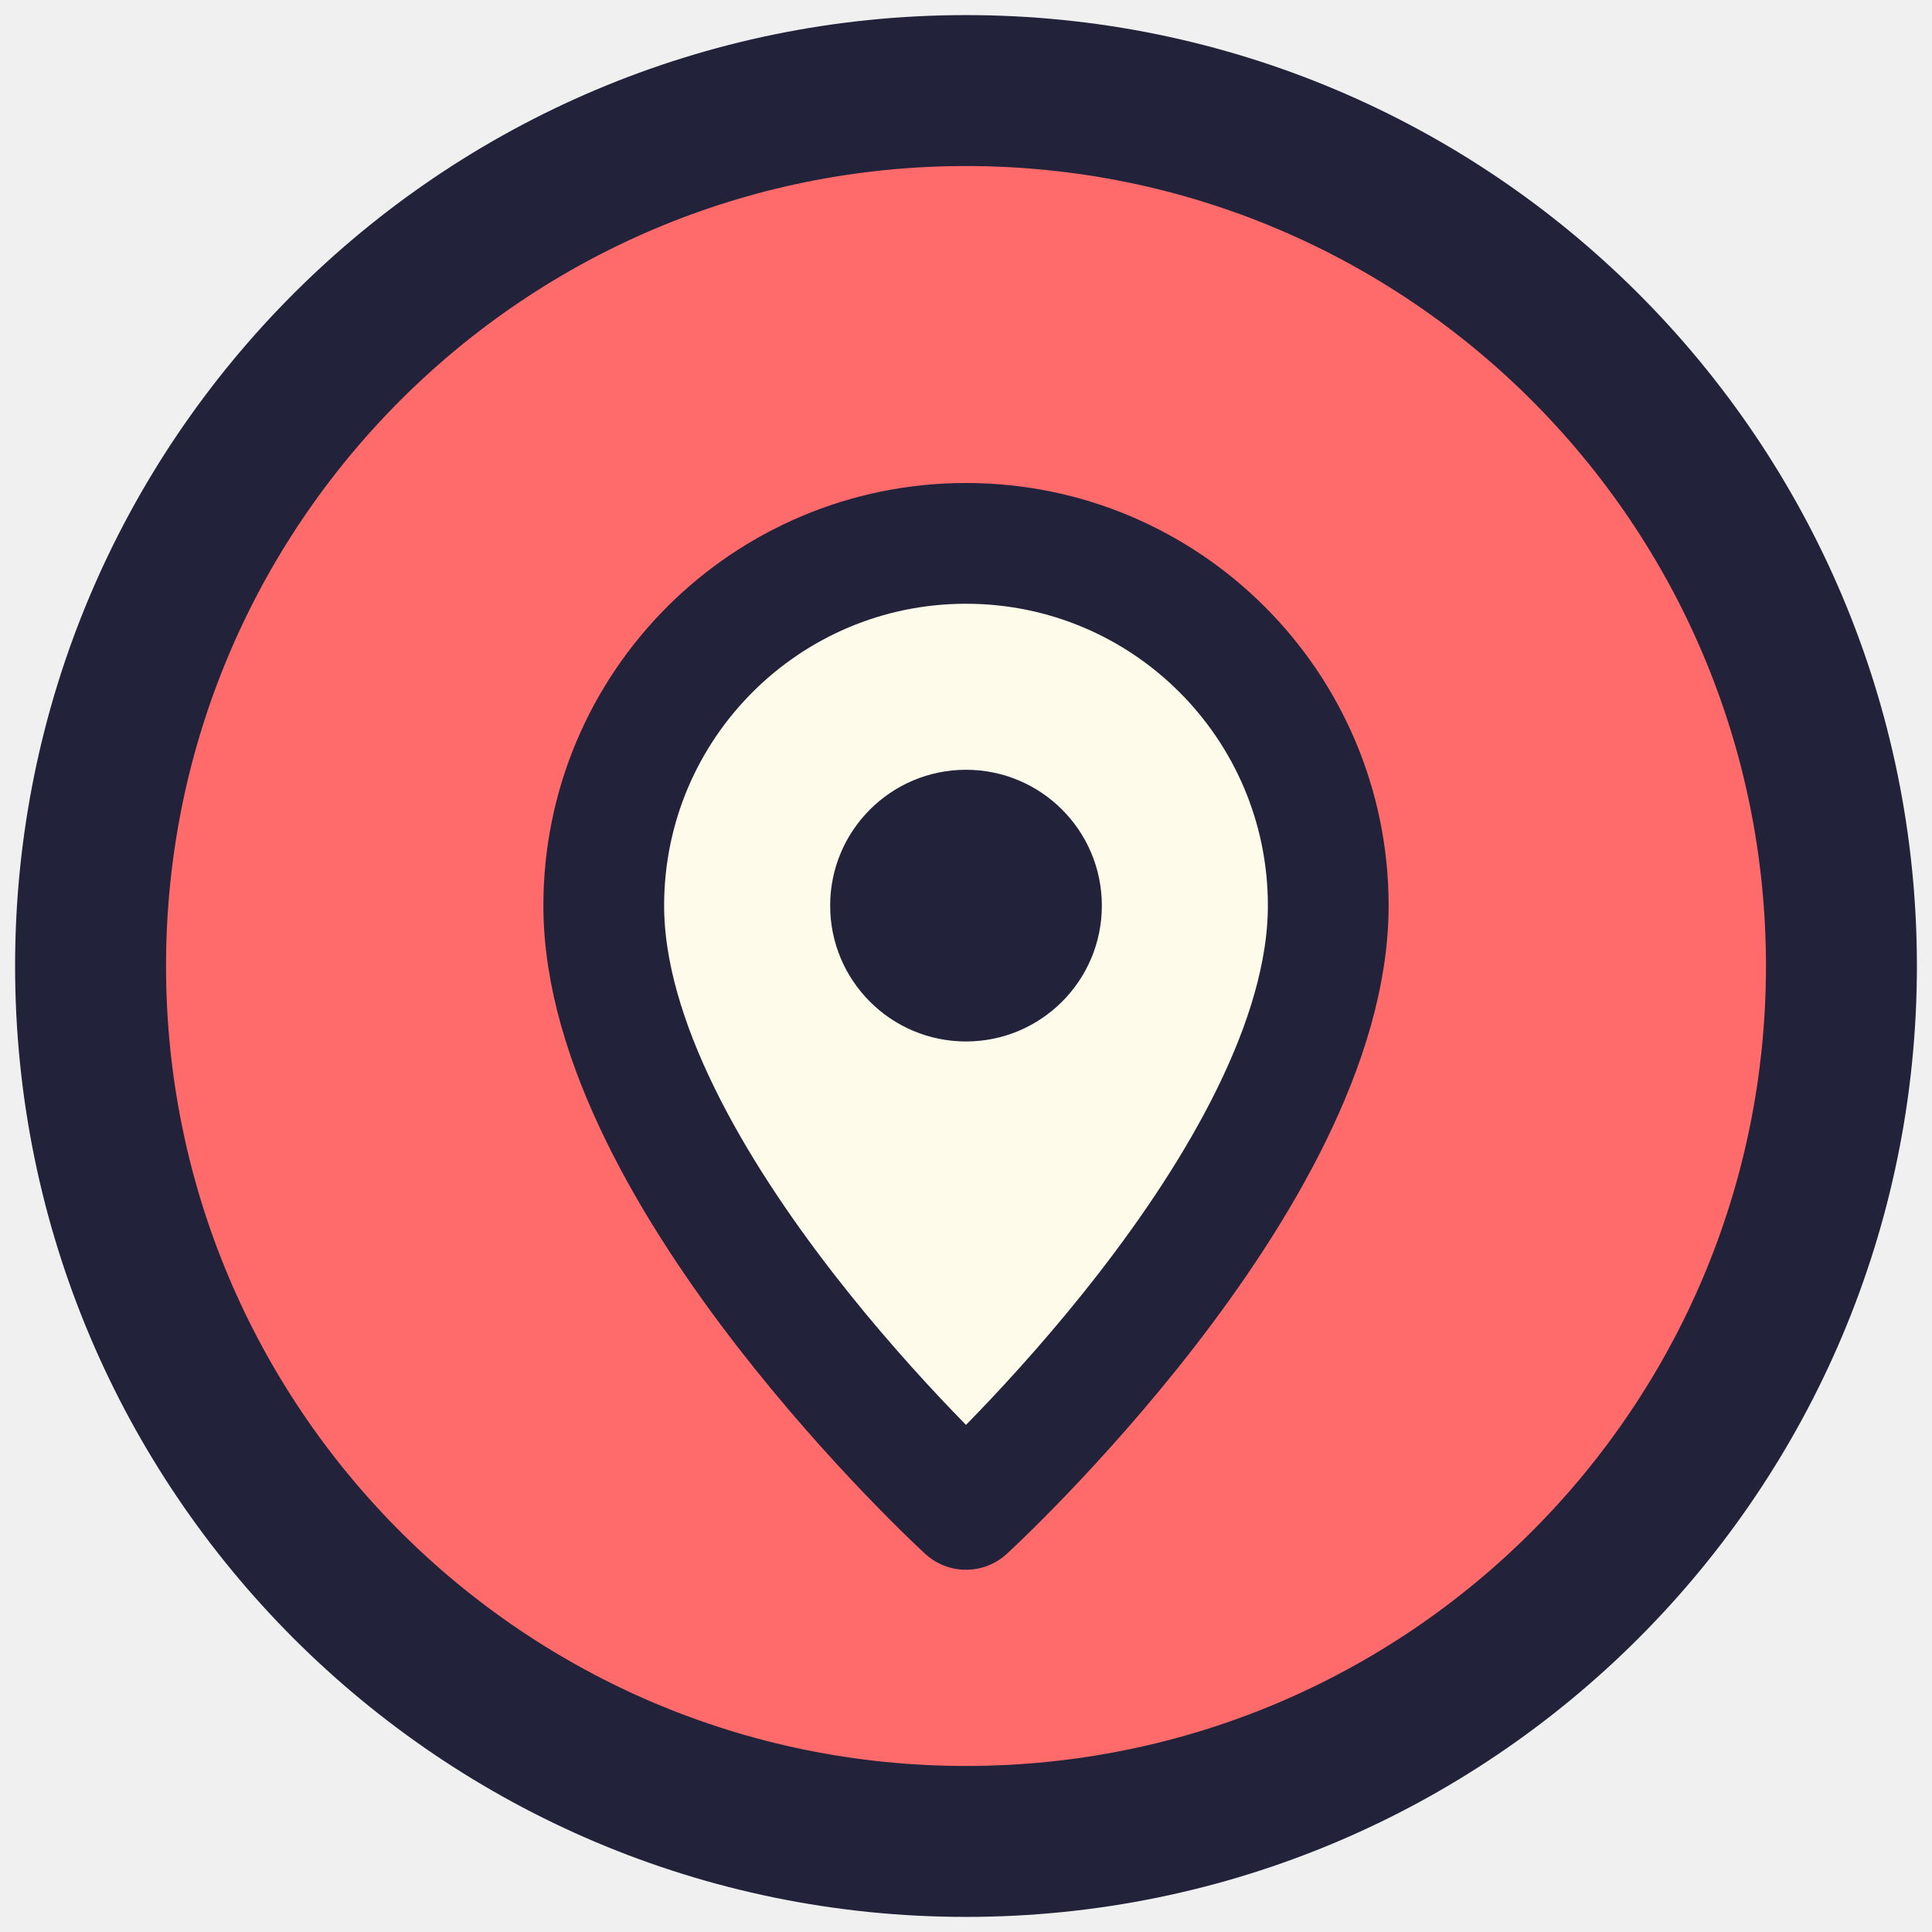
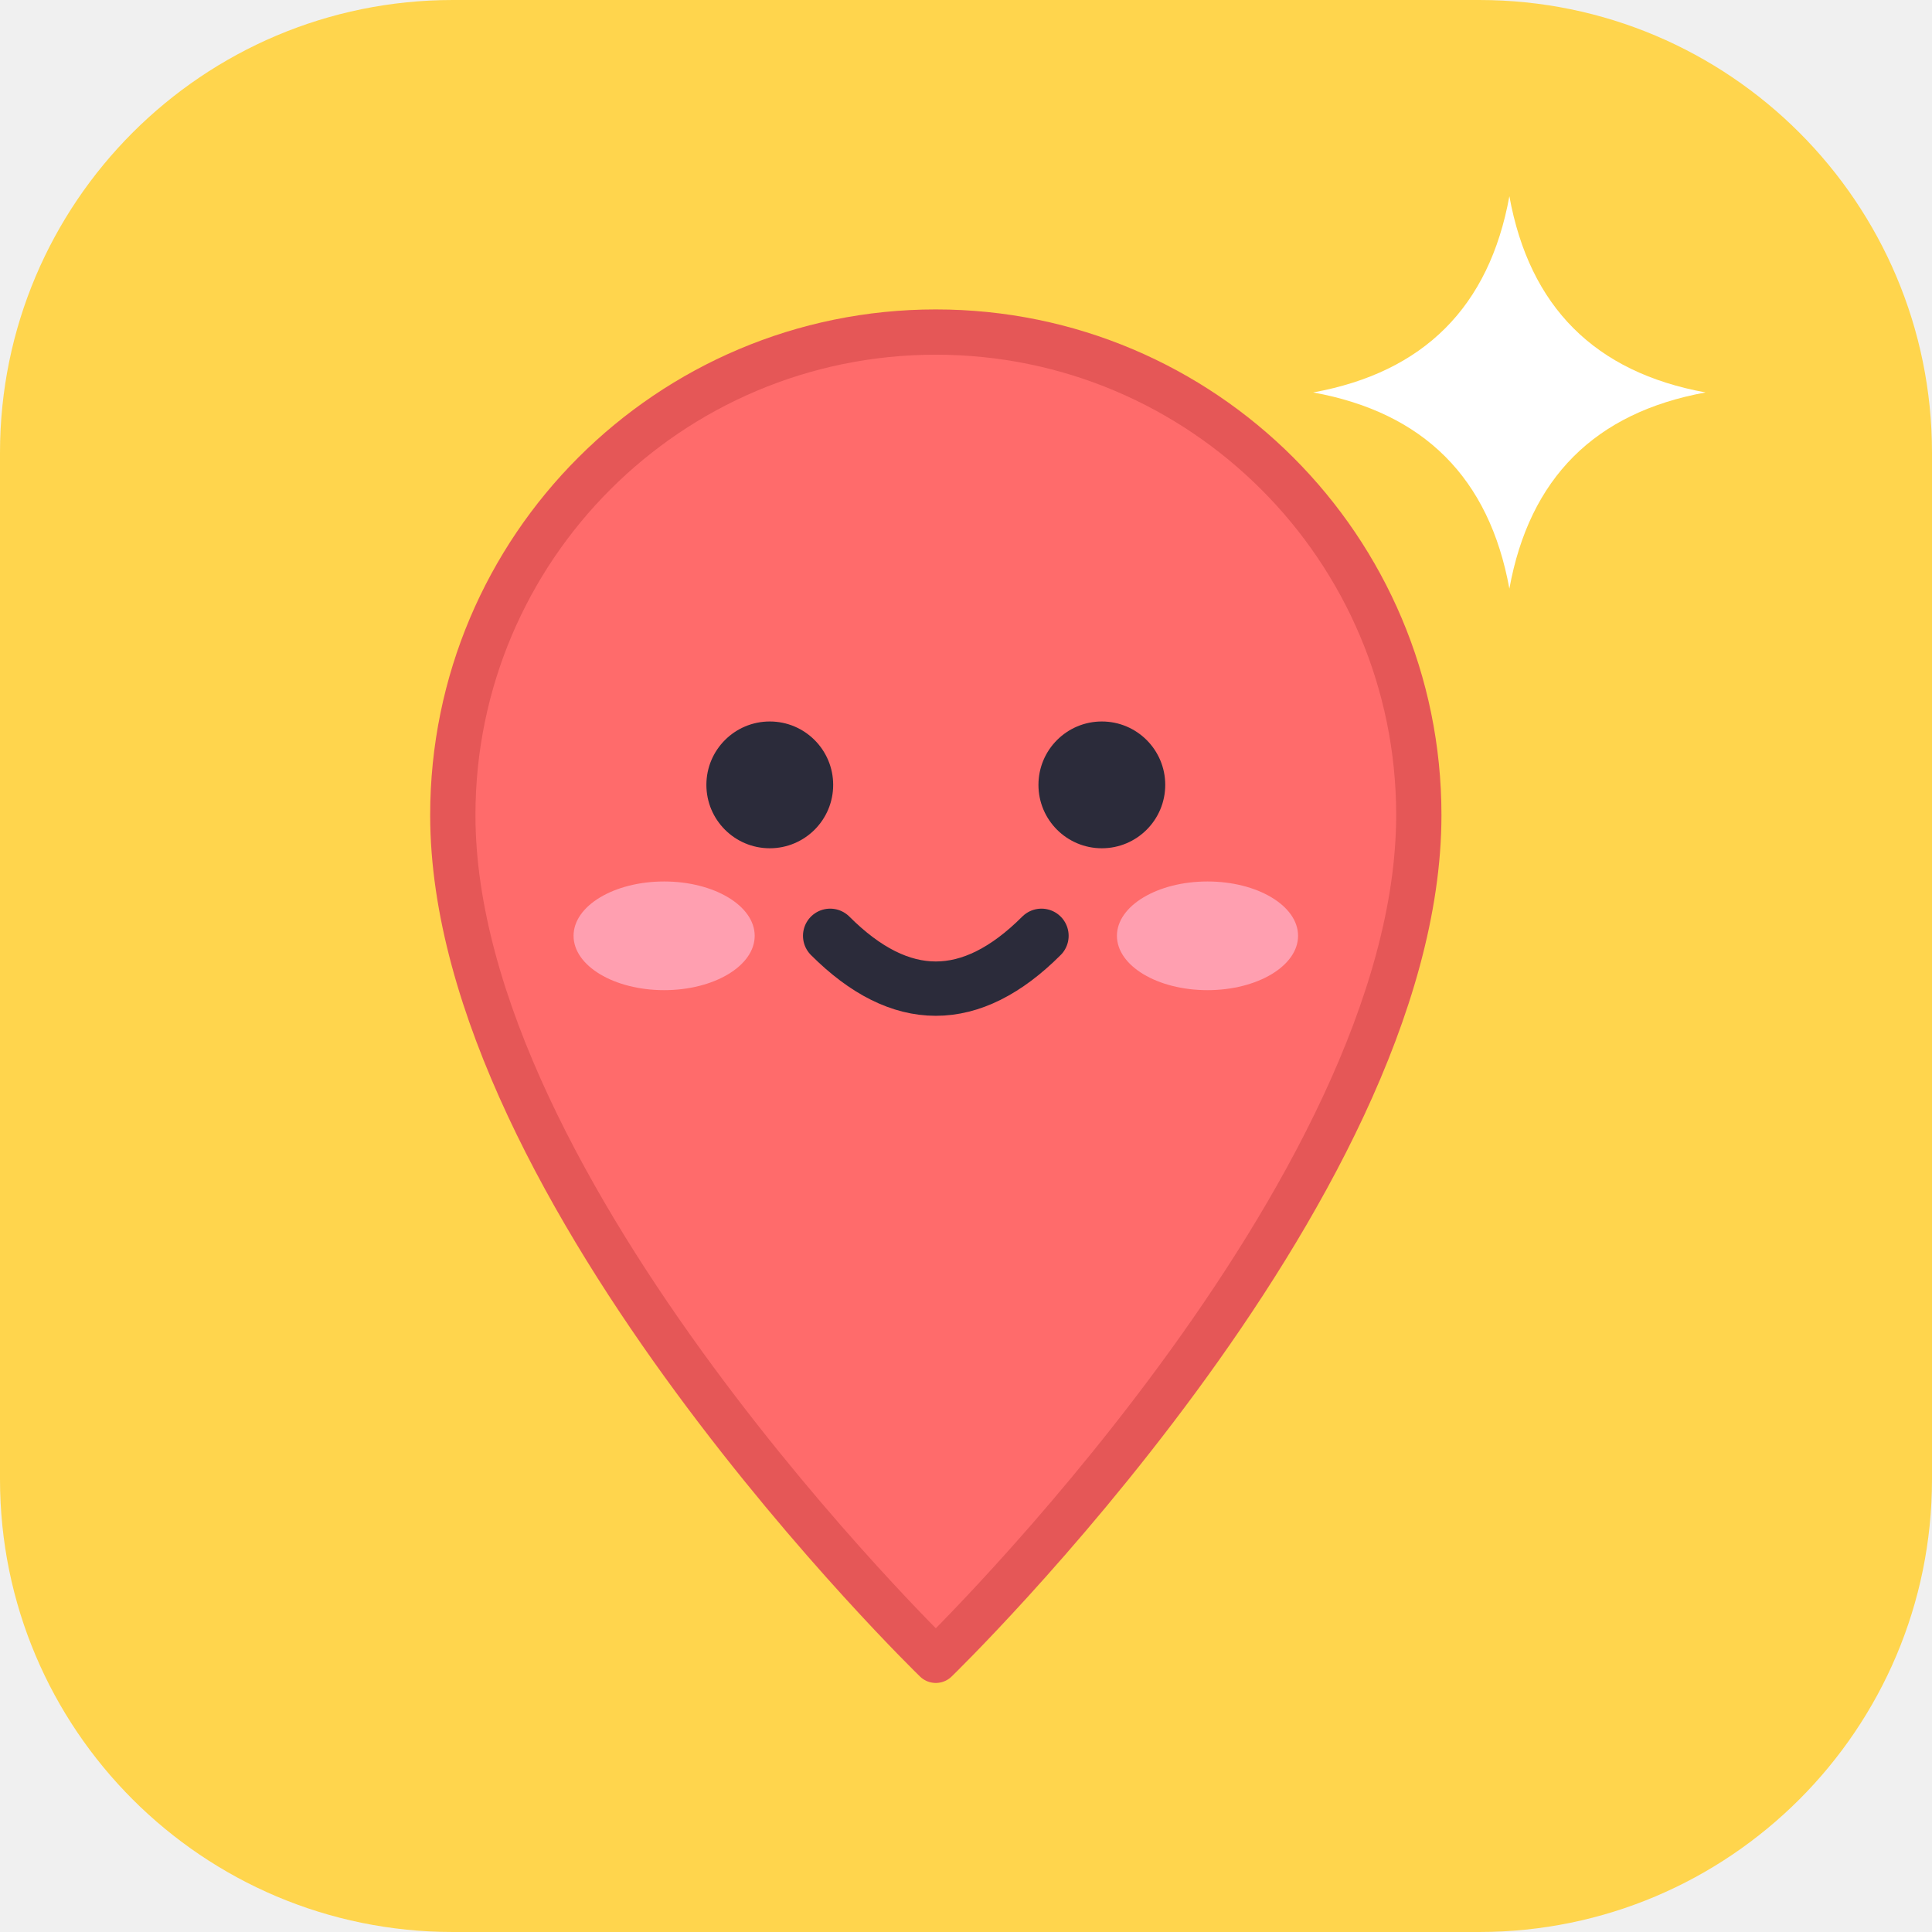
- <svg xmlns="http://www.w3.org/2000/svg" viewBox="0 0 64 64">
-   <circle cx="32" cy="32" r="29" fill="#ff6b6b" stroke="#22223b" stroke-width="5" />
-   <path d="M32 50s-12-11-12-20a12 12 0 0 1 24 0c0 9-12 20-12 20z" fill="#fffbea" stroke="#22223b" stroke-width="4" stroke-linejoin="round" />
-   <circle cx="32" cy="30" r="4.5" fill="#22223b" />
+ <svg xmlns="http://www.w3.org/2000/svg" viewBox="0 0 128 128">
+   <rect width="128" height="128" rx="30" fill="#ffd54d" />
+   <path d="M62 110s-32-31-32-56a32 32 0 0 1 64 0c0 25-32 56-32 56z" fill="#ff6b6b" stroke="#e55757" stroke-width="3" stroke-linejoin="round" />
+   <ellipse cx="44" cy="62" rx="6" ry="3.6" fill="#ff9fb0" />
+   <ellipse cx="80" cy="62" rx="6" ry="3.6" fill="#ff9fb0" />
+   <circle cx="51" cy="52" r="4.2" fill="#2b2b3a" />
+   <circle cx="73" cy="52" r="4.2" fill="#2b2b3a" />
+   <path d="M55 62q7 7 14 0" fill="none" stroke="#2b2b3a" stroke-width="3.6" stroke-linecap="round" />
+   <path d="M100 13q2 11 13 13q-11 2-13 13q-2-11-13-13q11-2 13-13z" fill="#ffffff" />
</svg>
